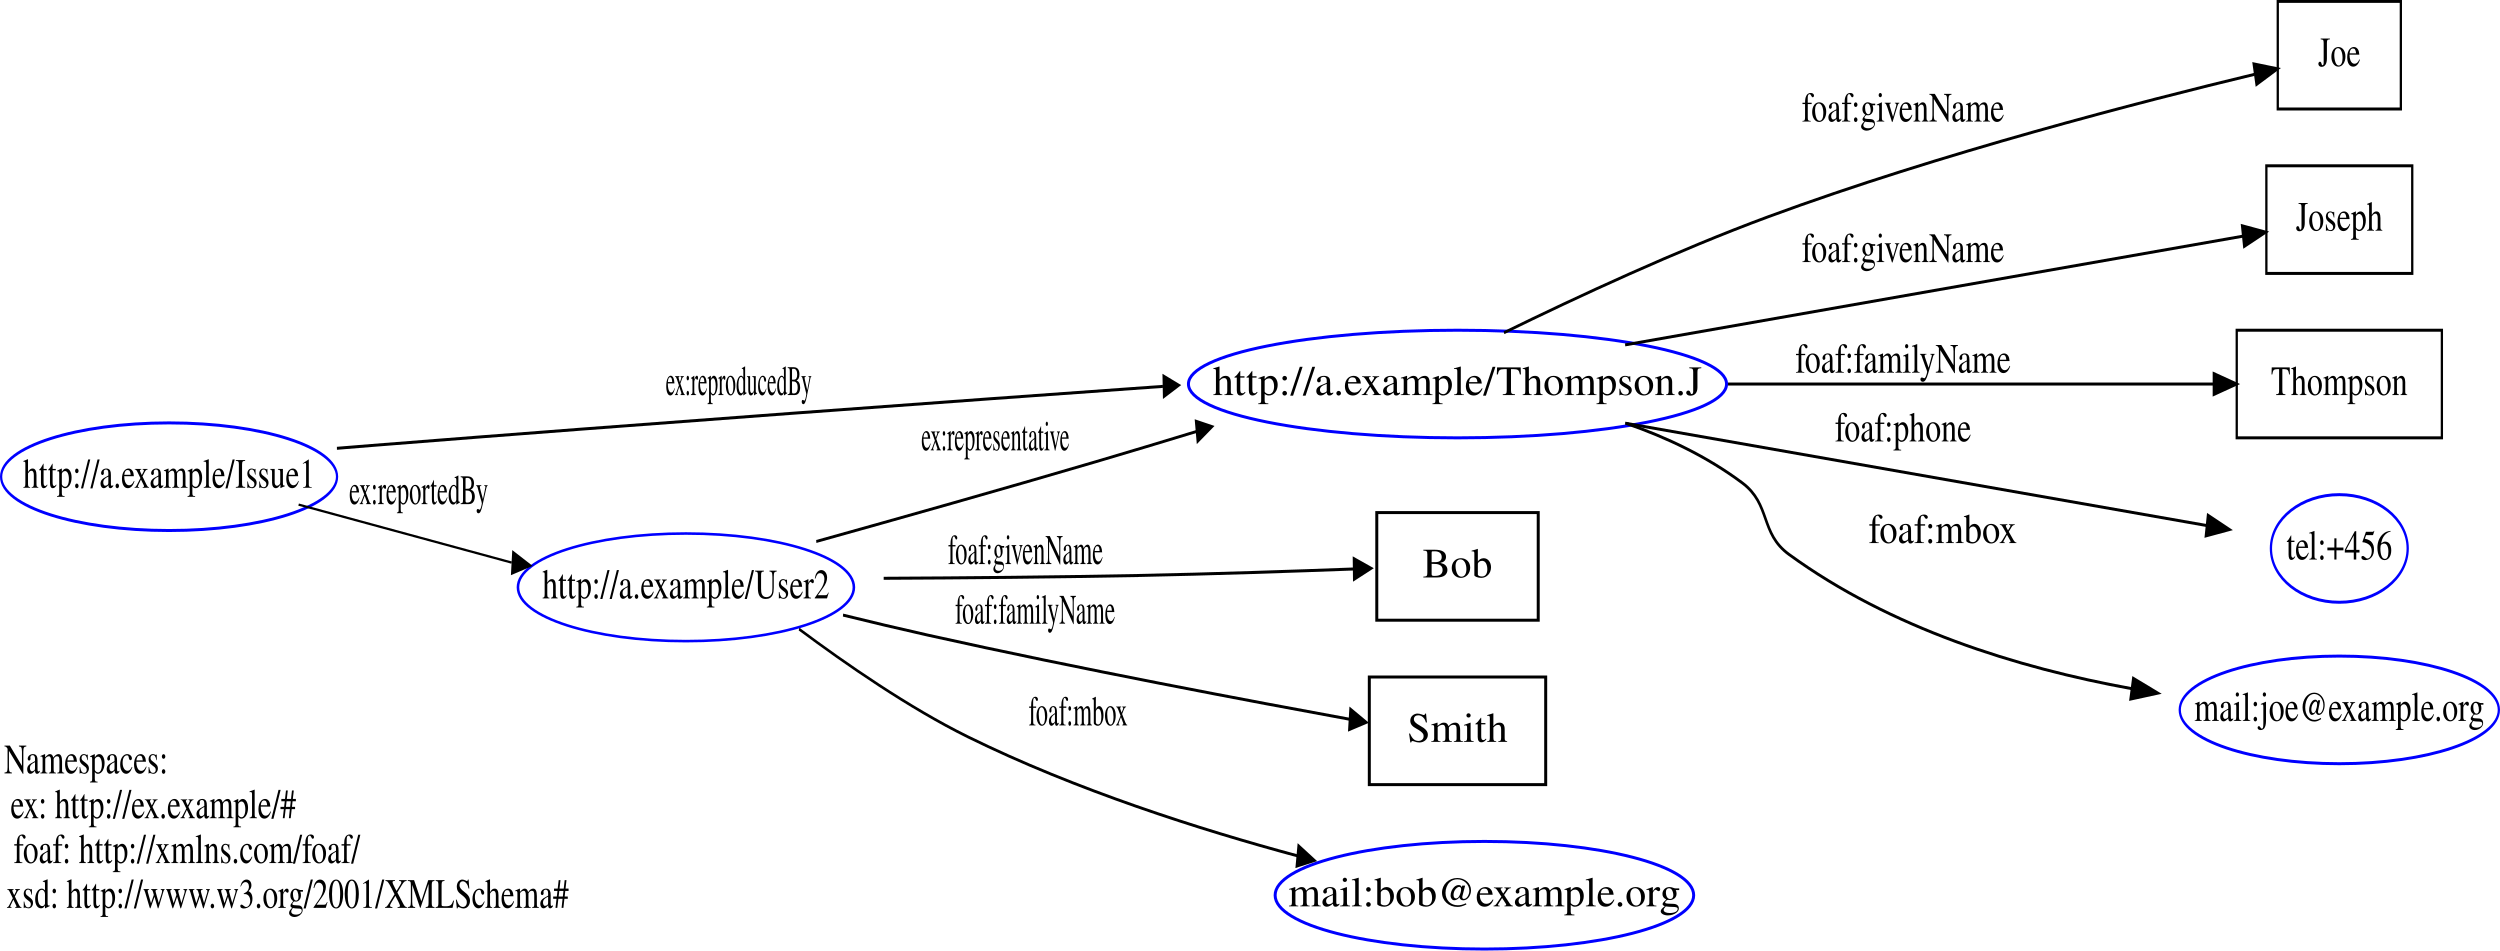
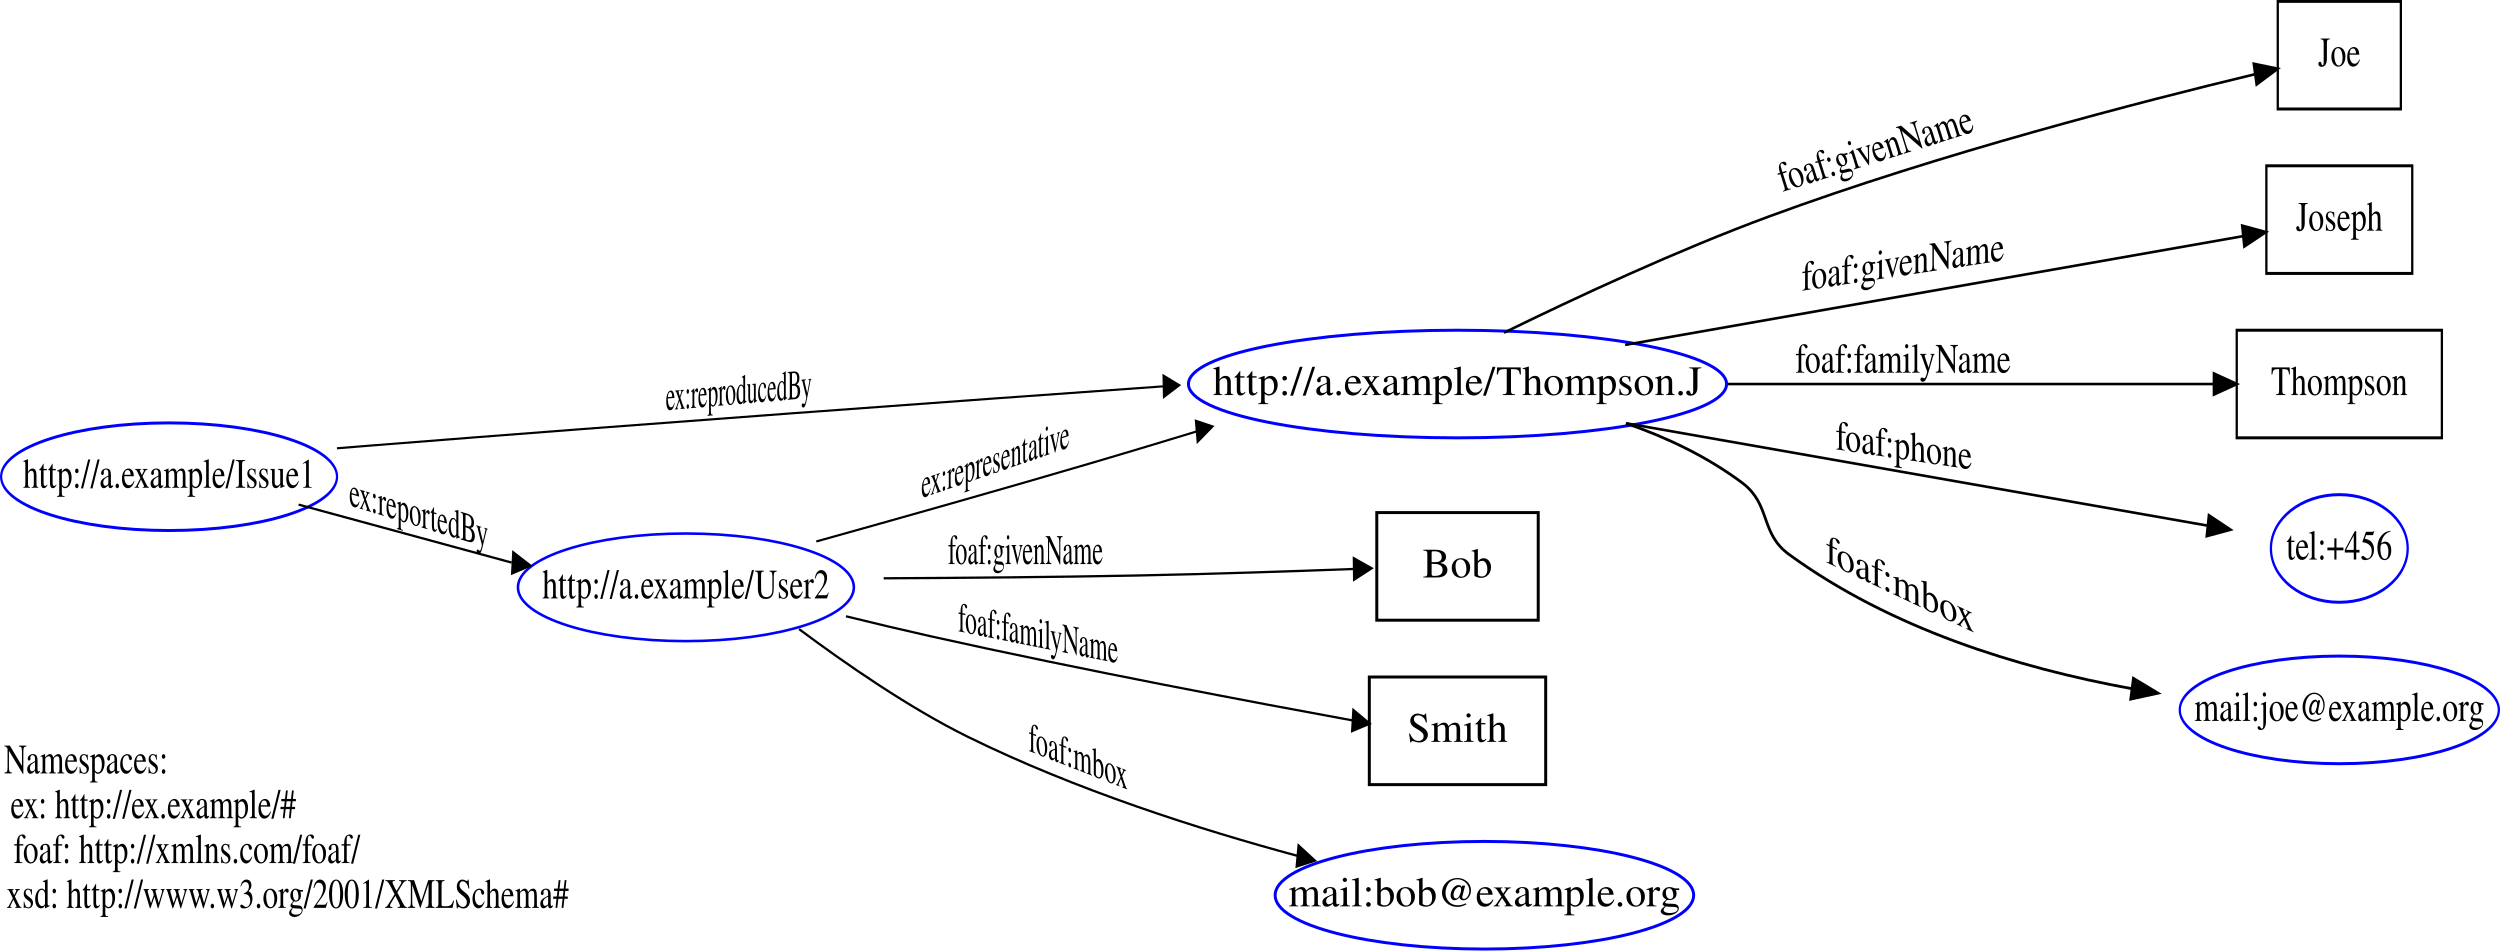
<svg xmlns="http://www.w3.org/2000/svg" width="836.534pt" height="318.107pt" viewBox="0 0 836.252 317.719" version="1.1" id="svg3069">
  <defs id="defs3073" />
-   <text text-anchor="middle" x="33.264" y="223.779" font-family="Times, serif" font-size="12.117px" id="text2884" transform="scale(0.8655169,1.155379)" style="stroke-width:0.866">Namespaces:</text>
-   <text text-anchor="middle" x="59.221" y="236.762" font-family="Times, serif" font-size="12.117px" id="text2886" transform="scale(0.8655169,1.155379)" style="stroke-width:0.866">ex: http://ex.example/#</text>
-   <text text-anchor="middle" x="72.2" y="249.744" font-family="Times, serif" font-size="12.117px" id="text2888" transform="scale(0.8655169,1.155379)" style="stroke-width:0.866">foaf: http://xmlns.com/foaf/</text>
-   <text text-anchor="middle" x="111.135" y="262.727" font-family="Times, serif" font-size="12.117px" id="text2890" transform="scale(0.8655169,1.155379)" style="stroke-width:0.866">xsd: http://www.w3.org/2001/XMLSchema#</text>
-   <g id="node1" class="node" transform="matrix(0.7491194,0,0,1,-33.02867,401.319)">
-     <ellipse fill="none" stroke="#0000ff" cx="119.59" cy="-242" rx="75" ry="18" id="ellipse2894" />
-     <text text-anchor="middle" x="119.59" y="-238.3" font-family="Times, serif" font-size="14px" id="text2896">http://a.example/Issue1</text>
+   <g id="layer3" style="display:inline">
+     <text text-anchor="middle" x="33.264" y="223.779" font-family="Times, serif" font-size="12.117px" id="text2884" transform="scale(0.8655168,1.155379)" style="stroke-width:0.866">Namespaces:</text>
+     <text text-anchor="middle" x="59.221" y="236.762" font-family="Times, serif" font-size="12.117px" id="text2886" transform="scale(0.8655168,1.155379)" style="stroke-width:0.866">ex: http://ex.example/#</text>
+     <text text-anchor="middle" x="72.2" y="249.744" font-family="Times, serif" font-size="12.117px" id="text2888" transform="scale(0.8655168,1.155379)" style="stroke-width:0.866">foaf: http://xmlns.com/foaf/</text>
+     <text text-anchor="middle" x="111.135" y="262.727" font-family="Times, serif" font-size="12.117px" id="text2890" transform="scale(0.8655168,1.155379)" style="stroke-width:0.866">xsd: http://www.w3.org/2001/XMLSchema#</text>
+     <g id="node1" class="node" transform="matrix(0.7491194,0,0,1,-33.02867,401.319)">
+       <ellipse fill="none" stroke="#0000ff" cx="119.59" cy="-242" rx="75" ry="18" id="ellipse2894" />
+       <text text-anchor="middle" x="119.59" y="-238.3" font-family="Times, serif" font-size="14px" id="text2896">http://a.example/Issue1</text>
+     </g>
+     <ellipse fill="none" stroke="#0000ff" cx="229.44" cy="196.318" rx="56.184" ry="18" id="ellipse2901" style="stroke-width:0.866" />
+     <text text-anchor="middle" x="265.09" y="173.119" font-family="Times, serif" font-size="12.117px" id="text2903" transform="scale(0.8655168,1.155379)" style="stroke-width:0.866">http://a.example/User2</text>
+     <path fill="none" stroke="#000000" d="m 99.885,168.653 c 22.065,6.005 48.708,13.263 71.275,19.4" id="path2908" style="stroke-width:0.762" />
+     <polygon fill="#000000" stroke="#000000" points="394.37,-217.13 384.09,-214.55 384.73,-221.52 " id="polygon2910" transform="matrix(0.5878593,0,0,1.003564,-54.55971,406.92)" />
+     <g id="node3" class="node" transform="translate(-432.5642,401.319)">
+       <ellipse fill="none" stroke="#0000ff" cx="920.1" cy="-273" rx="90" ry="18" id="ellipse2917" />
+       <text text-anchor="middle" x="920.1" y="-269.3" font-family="Times, serif" font-size="14px" id="text2919">http://a.example/Thompson.J</text>
+     </g>
+     <path fill="none" stroke="#000000" d="m 112.699,149.818 c 3.927,-0.321 7.828,-0.643 11.61,-0.944 90.982,-7.251 195.654,-14.853 264.692,-19.774" id="path2924" style="stroke-width:0.719" />
+     <polygon fill="#000000" stroke="#000000" points="771.99,-264.2 771.73,-271.2 781.86,-268.06 " id="polygon2926" transform="matrix(0.5146342,0,0,1.004279,-8.04404,397.935)" />
+     <path fill="none" stroke="#000000" d="m 273.044,180.982 c 27.097,-7.556 62.298,-17.487 93.51,-26.676 10.898,-3.207 22.579,-6.734 33.683,-10.121" id="path2933" style="stroke-width:0.728" />
+     <polygon fill="#000000" stroke="#000000" points="822.69,-253.65 821.58,-260.56 832.01,-258.7 " id="polygon2935" transform="matrix(0.5290233,0,0,1.002114,-34.68899,401.8276)" />
+     <g id="node4" class="node" transform="translate(-432.5638,401.319)">
+       <polygon fill="none" stroke="#000000" points="947.1,-230 947.1,-194 893.1,-194 893.1,-230 " id="polygon2942" />
+       <text text-anchor="middle" x="920.1" y="-208.3" font-family="Times, serif" font-size="14px" id="text2944">Bob</text>
+     </g>
+     <path fill="none" stroke="#000000" d="m 295.592,193.3 c 26.404,-0.121 56.878,-0.394 84.531,-0.929 24.879,-0.484 53.467,-1.464 72.477,-2.18" id="path2949" style="stroke-width:0.768" />
+     <polygon fill="#000000" stroke="#000000" points="882.87,-214.67 892.94,-211.39 883.02,-207.67 " id="polygon2951" transform="matrix(0.5840189,0,0,1.009332,-62.8317,403.3222)" />
+     <g id="node5" class="node" transform="translate(-432.5638,401.319)">
+       <polygon fill="none" stroke="#000000" points="949.6,-175 949.6,-139 890.6,-139 890.6,-175 " id="polygon2958" />
+       <text text-anchor="middle" x="920.1" y="-153.3" font-family="Times, serif" font-size="14px" id="text2960">Smith</text>
+     </g>
+     <path fill="none" stroke="#000000" d="m 282.972,206.004 c 9.378,2.307 19.141,4.634 28.298,6.68 50.42,11.264 109.765,22.417 141.077,28.144" id="path2965" style="stroke-width:0.754" />
+     <polygon fill="#000000" stroke="#000000" points="880.9,-164.41 890.48,-159.9 880.18,-157.44 " id="polygon2967" transform="matrix(0.5666443,0,0,1.003004,-46.54295,402.252)" />
+     <g id="node6" class="node" transform="translate(-423.5669,401.319)">
+       <ellipse fill="none" stroke="#0000ff" cx="920.1" cy="-102" rx="70" ry="18" id="ellipse2974" />
+       <text text-anchor="middle" x="920.1" y="-98.3" font-family="Times, serif" font-size="14px" id="text2976">mail:bob@example.org</text>
+     </g>
+     <path fill="none" stroke="#000000" d="m 267.284,210.293 c 15.495,11.558 36.904,26.394 56.43,36.017 36.096,17.793 77.595,31.015 110.23,39.816" id="path2981" style="stroke-width:0.764" />
+     <polygon fill="#000000" stroke="#000000" points="821.57,-118.73 830.91,-113.74 820.5,-111.81 " id="polygon2983" transform="matrix(0.5816297,0,0,1.002428,-43.56166,401.6863)" />
+     <g id="node7" class="node" transform="matrix(0.7624293,0,0,1,-233.1464,401.319)">
+       <polygon fill="none" stroke="#000000" points="1305.12,-365 1305.12,-401 1359.12,-401 1359.12,-365 " id="polygon2990" />
+       <text text-anchor="middle" x="1332.12" y="-379.3" font-family="Times, serif" font-size="14px" id="text2992">Joe</text>
+     </g>
+     <path fill="none" stroke="#000000" d="m 503.086,111.149 c 24.382,-11.93 58.166,-27.63 88.51,-38.83 57.098,-21.08 125.336,-38.65 162.565,-47.6" id="path2997" style="stroke-width:0.873" />
+     <polygon fill="#000000" stroke="#000000" points="1305.02,-378.44 1295.8,-373.2 1294.55,-380.09 " id="polygon2999" transform="matrix(0.7624293,0,0,1,-233.1464,401.319)" />
+     <g id="node8" class="node" transform="matrix(0.7624293,0,0,1,-233.1464,401.319)">
+       <polygon fill="none" stroke="#000000" points="1300.12,-310 1300.12,-346 1364.12,-346 1364.12,-310 " id="polygon3006" />
+       <text text-anchor="middle" x="1332.12" y="-324.3" font-family="Times, serif" font-size="14px" id="text3008">Joseph</text>
+     </g>
+     <path fill="none" stroke="#000000" d="m 543.609,115.219 c 65.859,-11.59 158.715,-27.93 206.695,-36.37" id="path3013" style="stroke-width:0.873" />
+     <polygon fill="#000000" stroke="#000000" points="1299.84,-323.8 1290.39,-319.01 1289.46,-325.94 " id="polygon3015" transform="matrix(0.7624293,0,0,1,-233.1464,401.319)" />
+     <g id="node9" class="node" transform="matrix(0.7624293,0,0,1,-233.1464,401.319)">
+       <polygon fill="none" stroke="#000000" points="1287.12,-255 1287.12,-291 1377.12,-291 1377.12,-255 " id="polygon3022" />
+       <text text-anchor="middle" x="1332.12" y="-269.3" font-family="Times, serif" font-size="14px" id="text3024">Thompson</text>
+     </g>
+     <path fill="none" stroke="#000000" d="m 578.025,128.319 c 56.115,0 121.242,0 162.458,0" id="path3029" style="stroke-width:0.873" />
+     <polygon fill="#000000" stroke="#000000" points="1287.06,-273 1277.06,-269.5 1277.06,-276.5 " id="polygon3031" transform="matrix(0.7624293,0,0,1,-233.1464,401.319)" />
+     <g id="node10" class="node" transform="matrix(0.7624293,0,0,1,-233.1464,401.319)">
+       <ellipse fill="none" stroke="#0000ff" cx="1332.12" cy="-218" rx="30" ry="18" id="ellipse3038" />
+       <text text-anchor="middle" x="1332.12" y="-214.3" font-family="Times, serif" font-size="14px" id="text3040">tel:+456</text>
+     </g>
+     <path fill="none" stroke="#000000" d="m 543.886,141.45 c 60.598,10.67 144.046,25.35 194.366,34.2" id="path3045" style="stroke-width:0.873" />
+     <polygon fill="#000000" stroke="#000000" points="1273.55,-222.19 1274.49,-229.13 1283.93,-224.33 " id="polygon3047" transform="matrix(0.7624293,0,0,1,-232.8695,401.3497)" />
+     <g id="node11" class="node" transform="matrix(0.7624293,0,0,1,-233.1464,401.319)">
+       <ellipse fill="none" stroke="#0000ff" cx="1332.12" cy="-164" rx="70" ry="18" id="ellipse3054" />
+       <text text-anchor="middle" x="1332.12" y="-160.3" font-family="Times, serif" font-size="14px" id="text3056">mail:joe@example.org</text>
+     </g>
+     <path fill="none" stroke="#000000" d="m 543.886,141.45 c 13.667,4.726 27.143,11.16 38.848,19.892 9.742,7.274 5.887,16.835 15.7,23.979 33.902,24.698 76.213,37.897 114.485,44.87" id="path3061" style="stroke-width:0.934" />
+     <polygon fill="#000000" stroke="#000000" points="1212.75,-167.59 1213.78,-174.51 1223.16,-169.57 " id="polygon3063" transform="matrix(0.872201,0,0,0.9991202,-345.0527,401.131)" />
  </g>
-   <ellipse fill="none" stroke="#0000ff" cx="229.44" cy="196.318" rx="56.184" ry="18" id="ellipse2901" style="stroke-width:0.866" />
-   <text text-anchor="middle" x="265.09" y="173.119" font-family="Times, serif" font-size="12.117px" id="text2903" transform="scale(0.8655168,1.155379)" style="stroke-width:0.866">http://a.example/User2</text>
-   <path fill="none" stroke="#000000" d="m 99.885,168.653 c 22.065,6.005 48.708,13.263 71.275,19.4" id="path2908" style="stroke-width:0.762" />
-   <polygon fill="#000000" stroke="#000000" points="384.73,-221.52 394.37,-217.13 384.09,-214.55 " id="polygon2910" transform="matrix(0.5878593,0,0,1.003564,-54.55971,406.92)" />
-   <text text-anchor="middle" x="182.976" y="128.958" font-family="Times, serif" font-size="10.753px" id="text2912" transform="scale(0.7653571,1.30658)" style="stroke-width:0.768">ex:reportedBy</text>
-   <g id="node3" class="node" transform="translate(-432.5642,401.319)">
-     <ellipse fill="none" stroke="#0000ff" cx="920.1" cy="-273" rx="90" ry="18" id="ellipse2917" />
-     <text text-anchor="middle" x="920.1" y="-269.3" font-family="Times, serif" font-size="14px" id="text2919">http://a.example/Thompson.J</text>
-   </g>
-   <g id="edge2" class="edge" transform="matrix(0.5146342,0,0,1.004279,-8.04404,397.935)">
-     <path fill="none" stroke="#000000" d="m 234.62,-247.06 c 7.63,-0.32 15.21,-0.64 22.56,-0.94 176.79,-7.22 380.18,-14.79 514.33,-19.69" id="path2924" />
-     <polygon fill="#000000" stroke="#000000" points="771.99,-264.2 771.73,-271.2 781.86,-268.06 " id="polygon2926" />
-     <text text-anchor="middle" x="495.82" y="-264.8" font-family="Times, serif" font-size="14px" id="text2928">ex:reproducedBy</text>
-   </g>
-   <g id="edge6" class="edge" transform="matrix(0.5290233,0,0,1.002114,-34.68899,401.8276)">
-     <path fill="none" stroke="#000000" d="m 581.7,-220.38 c 51.22,-7.54 117.76,-17.45 176.76,-26.62 20.6,-3.2 42.68,-6.72 63.67,-10.1" id="path2933" />
-     <polygon fill="#000000" stroke="#000000" points="822.69,-253.65 821.58,-260.56 832.01,-258.7 " id="polygon2935" />
-     <text text-anchor="middle" x="694.96" y="-250.8" font-family="Times, serif" font-size="14px" id="text2937">ex:representative</text>
-   </g>
-   <g id="node4" class="node" transform="translate(-432.5638,401.319)">
-     <polygon fill="none" stroke="#000000" points="947.1,-230 947.1,-194 893.1,-194 893.1,-230 " id="polygon2942" />
-     <text text-anchor="middle" x="920.1" y="-208.3" font-family="Times, serif" font-size="14px" id="text2944">Bob</text>
-   </g>
-   <g id="edge3" class="edge" transform="matrix(0.5840189,0,0,1.009332,-62.8317,403.3222)">
-     <path fill="none" stroke="#000000" d="m 613.72,-208.08 c 45.21,-0.12 97.39,-0.39 144.74,-0.92 42.6,-0.48 91.55,-1.45 124.1,-2.16" id="path2949" />
-     <polygon fill="#000000" stroke="#000000" points="882.87,-214.67 892.94,-211.39 883.02,-207.67 " id="polygon2951" />
-     <text text-anchor="middle" x="694.96" y="-212.8" font-family="Times, serif" font-size="14px" id="text2953">foaf:givenName</text>
-   </g>
-   <g id="node5" class="node" transform="translate(-432.5638,401.319)">
-     <polygon fill="none" stroke="#000000" points="949.6,-175 949.6,-139 890.6,-139 890.6,-175 " id="polygon2958" />
-     <text text-anchor="middle" x="920.1" y="-153.3" font-family="Times, serif" font-size="14px" id="text2960">Smith</text>
-   </g>
-   <g id="edge4" class="edge" transform="matrix(0.5666443,0,0,1.003004,-47.5236,401.8585)">
-     <path fill="none" stroke="#000000" d="m 581.52,-195.66 c 16.55,2.3 33.78,4.62 49.94,6.66 88.98,11.23 193.71,22.35 248.97,28.06" id="path2965" />
-     <polygon fill="#000000" stroke="#000000" points="880.18,-157.44 880.9,-164.41 890.48,-159.9 " id="polygon2967" />
-     <text text-anchor="middle" x="694.96" y="-192.8" font-family="Times, serif" font-size="14px" id="text2969">foaf:familyName</text>
-   </g>
-   <g id="node6" class="node" transform="translate(-423.5669,401.319)">
-     <ellipse fill="none" stroke="#0000ff" cx="920.1" cy="-102" rx="70" ry="18" id="ellipse2974" />
-     <text text-anchor="middle" x="920.1" y="-98.3" font-family="Times, serif" font-size="14px" id="text2976">mail:bob@example.org</text>
-   </g>
-   <g id="edge5" class="edge" transform="matrix(0.5816297,0,0,1.002428,-43.56166,401.6863)">
-     <path fill="none" stroke="#000000" d="m 534.44,-190.93 c 26.64,11.53 63.45,26.33 97.02,35.93 62.06,17.75 133.41,30.94 189.52,39.72" id="path2981" />
-     <polygon fill="#000000" stroke="#000000" points="821.57,-118.73 830.91,-113.74 820.5,-111.81 " id="polygon2983" />
-     <text text-anchor="middle" x="694.96" y="-158.8" font-family="Times, serif" font-size="14px" id="text2985">foaf:mbox</text>
-   </g>
-   <g id="node7" class="node" transform="matrix(0.7624293,0,0,1,-233.1464,401.319)">
-     <polygon fill="none" stroke="#000000" points="1305.12,-365 1305.12,-401 1359.12,-401 1359.12,-365 " id="polygon2990" />
-     <text text-anchor="middle" x="1332.12" y="-379.3" font-family="Times, serif" font-size="14px" id="text2992">Joe</text>
-   </g>
-   <g id="edge7" class="edge" transform="matrix(0.7624293,0,0,1,-233.1464,401.319)">
-     <path fill="none" stroke="#000000" d="m 965.64,-290.17 c 31.98,-11.93 76.29,-27.63 116.09,-38.83 74.89,-21.08 164.39,-38.65 213.22,-47.6" id="path2997" />
-     <polygon fill="#000000" stroke="#000000" points="1305.02,-378.44 1295.8,-373.2 1294.55,-380.09 " id="polygon2999" />
-     <text text-anchor="middle" x="1140.73" y="-360.8" font-family="Times, serif" font-size="14px" id="text3001">foaf:givenName</text>
-   </g>
-   <g id="node8" class="node" transform="matrix(0.7624293,0,0,1,-233.1464,401.319)">
-     <polygon fill="none" stroke="#000000" points="1300.12,-310 1300.12,-346 1364.12,-346 1364.12,-310 " id="polygon3006" />
-     <text text-anchor="middle" x="1332.12" y="-324.3" font-family="Times, serif" font-size="14px" id="text3008">Joseph</text>
-   </g>
-   <g id="edge8" class="edge" transform="matrix(0.7624293,0,0,1,-233.1464,401.319)">
-     <path fill="none" stroke="#000000" d="m 1018.79,-286.1 c 86.38,-11.59 208.17,-27.93 271.1,-36.37" id="path3013" />
-     <polygon fill="#000000" stroke="#000000" points="1299.84,-323.8 1290.39,-319.01 1289.46,-325.94 " id="polygon3015" />
-     <text text-anchor="middle" x="1140.73" y="-313.8" font-family="Times, serif" font-size="14px" id="text3017">foaf:givenName</text>
-   </g>
-   <g id="node9" class="node" transform="matrix(0.7624293,0,0,1,-233.1464,401.319)">
-     <polygon fill="none" stroke="#000000" points="1287.12,-255 1287.12,-291 1377.12,-291 1377.12,-255 " id="polygon3022" />
-     <text text-anchor="middle" x="1332.12" y="-269.3" font-family="Times, serif" font-size="14px" id="text3024">Thompson</text>
-   </g>
-   <g id="edge9" class="edge" transform="matrix(0.7624293,0,0,1,-233.1464,401.319)">
-     <path fill="none" stroke="#000000" d="m 1063.93,-273 c 73.6,0 159.02,0 213.08,0" id="path3029" />
-     <polygon fill="#000000" stroke="#000000" points="1287.06,-273 1277.06,-269.5 1277.06,-276.5 " id="polygon3031" />
-     <text text-anchor="middle" x="1140.73" y="-276.8" font-family="Times, serif" font-size="14px" id="text3033">foaf:familyName</text>
-   </g>
-   <g id="node10" class="node" transform="matrix(0.7624293,0,0,1,-233.1464,401.319)">
-     <ellipse fill="none" stroke="#0000ff" cx="1332.12" cy="-218" rx="30" ry="18" id="ellipse3038" />
-     <text text-anchor="middle" x="1332.12" y="-214.3" font-family="Times, serif" font-size="14px" id="text3040">tel:+456</text>
-   </g>
-   <g id="edge10" class="edge" transform="matrix(0.7624293,0,0,1,-233.1464,401.319)">
-     <path fill="none" stroke="#000000" d="m 1018.79,-259.9 c 79.48,10.67 188.93,25.35 254.93,34.2" id="path3045" />
-     <polygon fill="#000000" stroke="#000000" points="1283.93,-224.33 1273.55,-222.19 1274.49,-229.13 " id="polygon3047" />
-     <text text-anchor="middle" x="1140.73" y="-253.8" font-family="Times, serif" font-size="14px" id="text3049">foaf:phone</text>
-   </g>
-   <g id="node11" class="node" transform="matrix(0.7624293,0,0,1,-233.1464,401.319)">
-     <ellipse fill="none" stroke="#0000ff" cx="1332.12" cy="-164" rx="70" ry="18" id="ellipse3054" />
-     <text text-anchor="middle" x="1332.12" y="-160.3" font-family="Times, serif" font-size="14px" id="text3056">mail:joe@example.org</text>
-   </g>
-   <g id="edge11" class="edge" transform="matrix(0.872201,0,0,0.9991202,-345.0527,401.131)">
-     <path fill="none" stroke="#000000" d="m 1019.19,-259.91 c 15.67,4.73 31.12,11.17 44.54,19.91 11.17,7.28 6.75,16.85 18,24 38.87,24.72 87.38,37.93 131.26,44.91" id="path3061" />
-     <polygon fill="#000000" stroke="#000000" points="1212.75,-167.59 1213.78,-174.51 1223.16,-169.57 " id="polygon3063" />
-     <text text-anchor="middle" x="1140.73" y="-219.8" font-family="Times, serif" font-size="14px" id="text3065">foaf:mbox</text>
+   <g id="layer4" style="display:inline">
+     <text text-anchor="middle" x="668.396" y="209.145" font-family="Times, serif" font-size="12.224px" id="text3001" transform="matrix(0.8331555,-0.2613066,0.3427289,1.092764,0,0)" style="display:inline;stroke-width:0.873">foaf:givenName</text>
+     <text text-anchor="middle" x="729.043" y="164.16" font-family="Times, serif" font-size="12.224px" id="text3017" transform="matrix(0.873172,-0.1316614,0,1.14525,0,0)" style="display:inline;stroke-width:0.873">foaf:givenName</text>
+     <text text-anchor="middle" x="729.043" y="108.727" font-family="Times, serif" font-size="12.224px" id="text3033" transform="scale(0.873172,1.14525)" style="display:inline;stroke-width:0.873">foaf:familyName</text>
+     <text text-anchor="middle" x="729.36" y="51.059" font-family="Times, serif" font-size="12.224px" id="text3049" transform="matrix(0.873172,0.1303501,0,1.14525,0,0)" style="display:inline;stroke-width:0.873">foaf:phone</text>
+     <text text-anchor="middle" x="680.253" y="-95.85" font-family="Times, serif" font-size="13.069px" id="text3065" transform="matrix(0.934328,0.4443474,0,1.070288,0,0)" style="display:inline;stroke-width:0.934">foaf:mbox</text>
+     <text text-anchor="middle" x="473.463" y="88.736" font-family="Times, serif" font-size="10.69px" id="text2985" transform="matrix(0.7617224,0.2978113,0,1.312814,0,0)" style="display:inline;stroke-width:0.764">foaf:mbox</text>
+     <text text-anchor="middle" x="461.999" y="110.229" font-family="Times, serif" font-size="10.554px" id="text2969" transform="matrix(0.7516296,0.1509017,0,1.330443,0,0)" style="display:inline;stroke-width:0.754">foaf:familyName</text>
+     <text text-anchor="middle" x="450.968" y="143.414" font-family="Times, serif" font-size="10.749px" id="text2953" transform="scale(0.7606702,1.31463)" style="display:inline;stroke-width:0.768">foaf:givenName</text>
+     <text text-anchor="middle" x="458.263" y="197.911" font-family="Times, serif" font-size="10.194px" id="text2937" transform="matrix(0.7265721,-0.2496141,0,1.376326,0,0)" style="display:inline;stroke-width:0.728">ex:representative</text>
+     <text text-anchor="middle" x="345.215" y="111.861" font-family="Times, serif" font-size="10.065px" id="text2928" transform="matrix(0.7158503,-0.06158993,0,1.39694,0,0)" style="display:inline;stroke-width:0.719">ex:reproducedBy</text>
+     <text text-anchor="middle" x="182.976" y="101.867" font-family="Times, serif" font-size="10.753px" id="text2912" transform="matrix(0.7653571,0.2344219,0,1.30658,0,0)" style="display:inline;stroke-width:0.768">ex:reportedBy</text>
  </g>
</svg>
